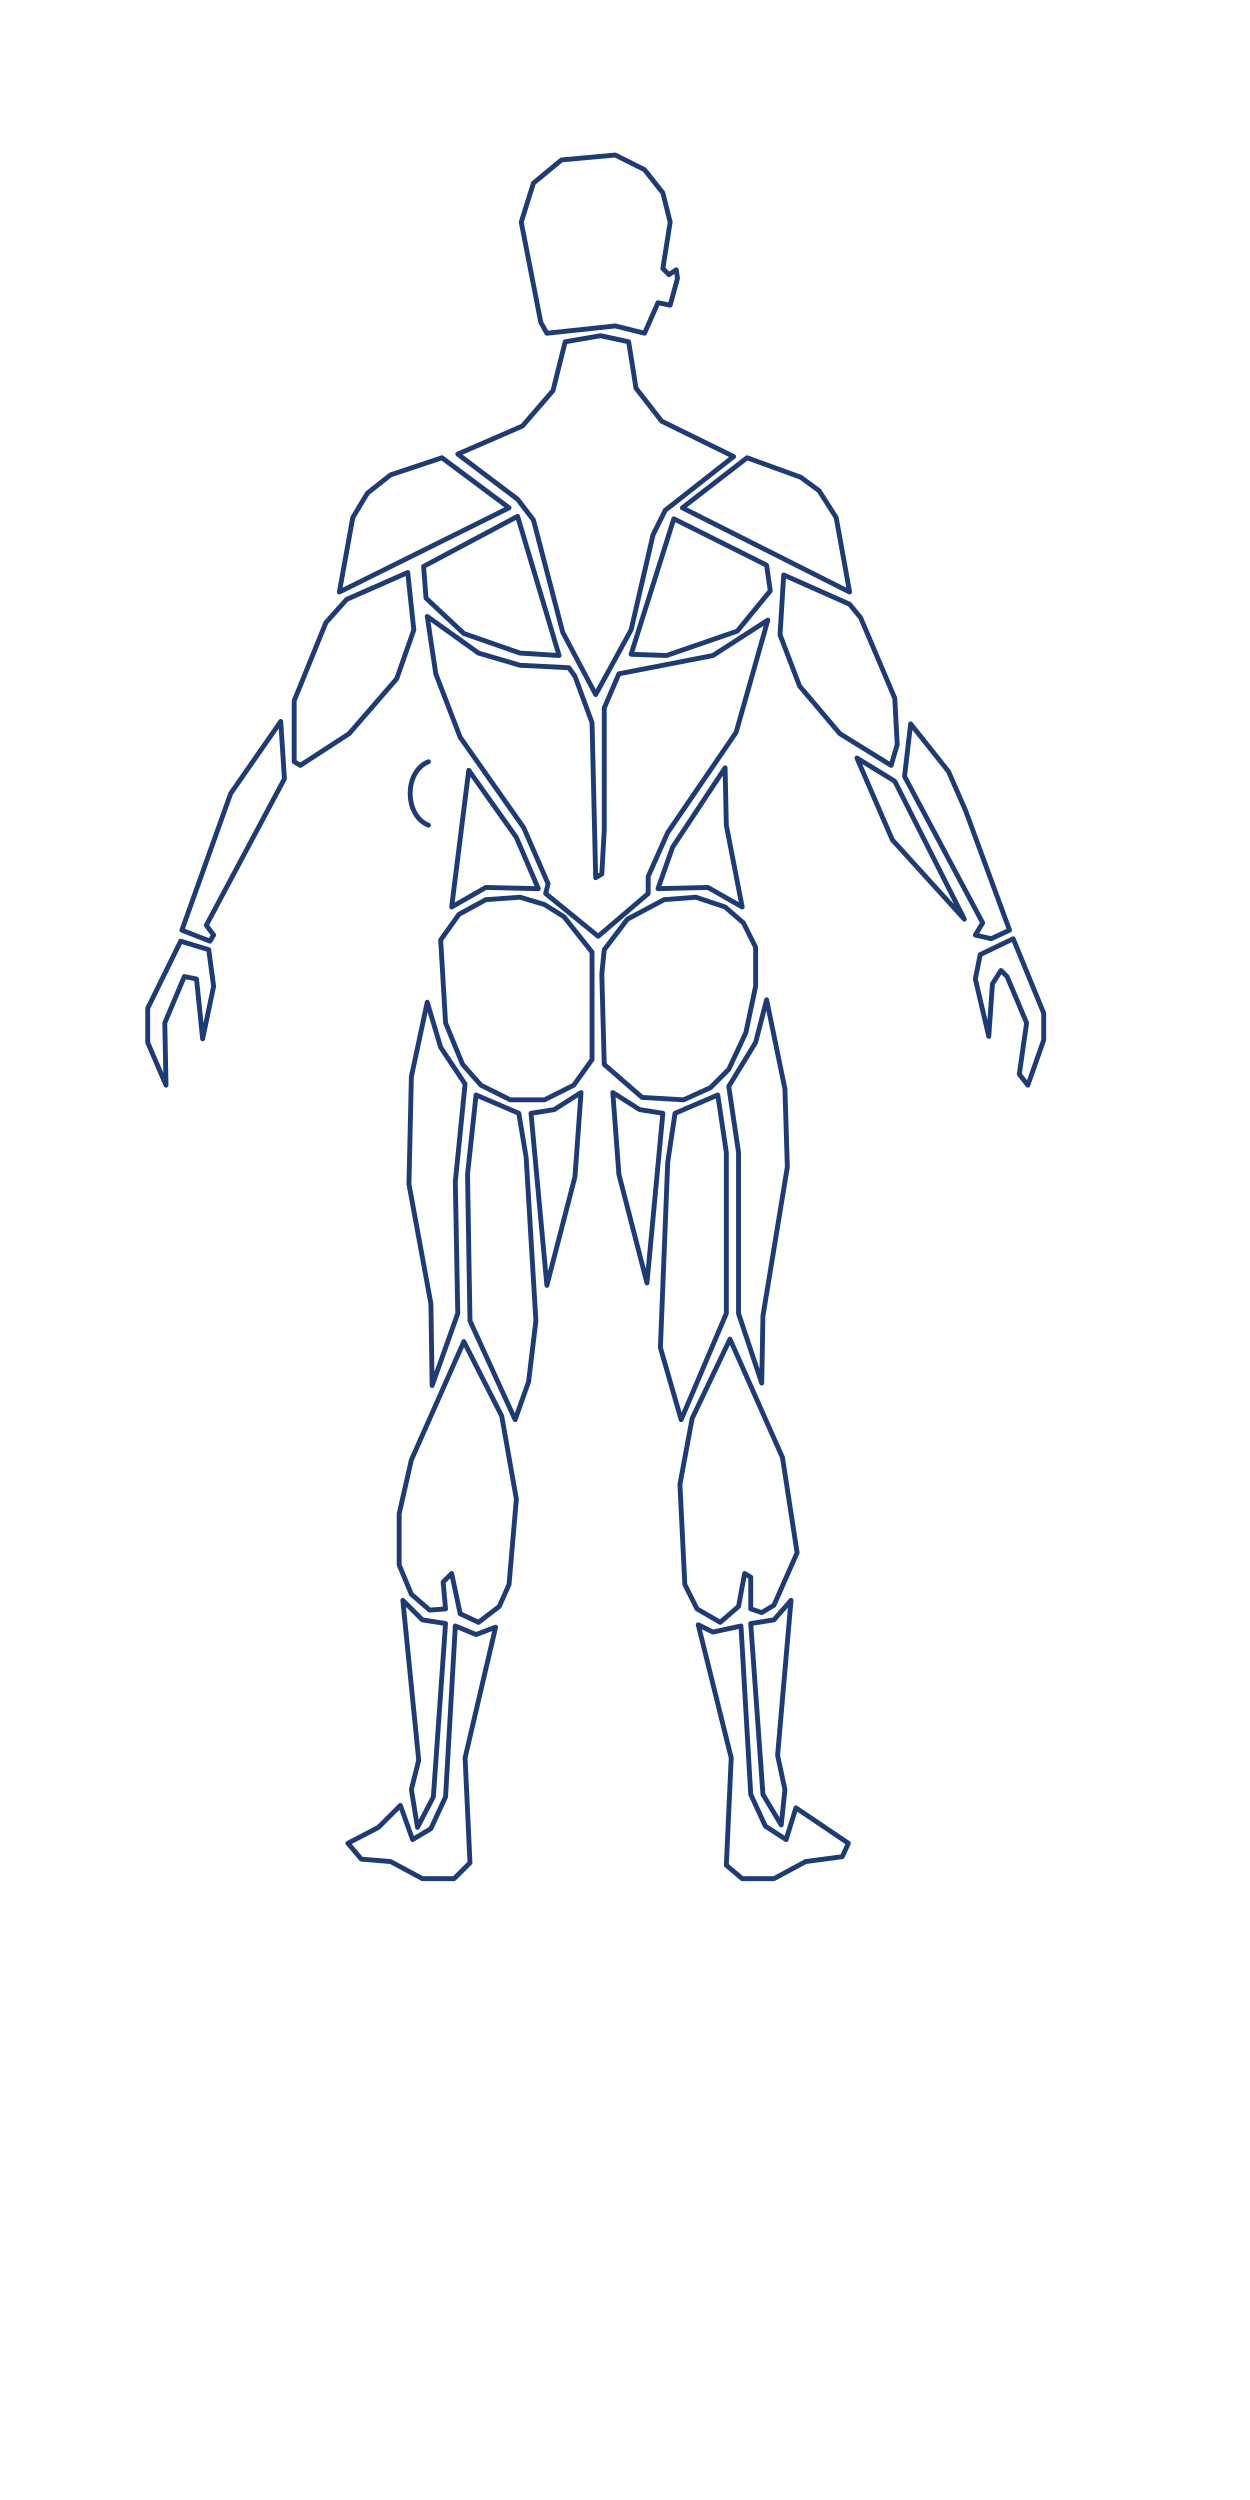
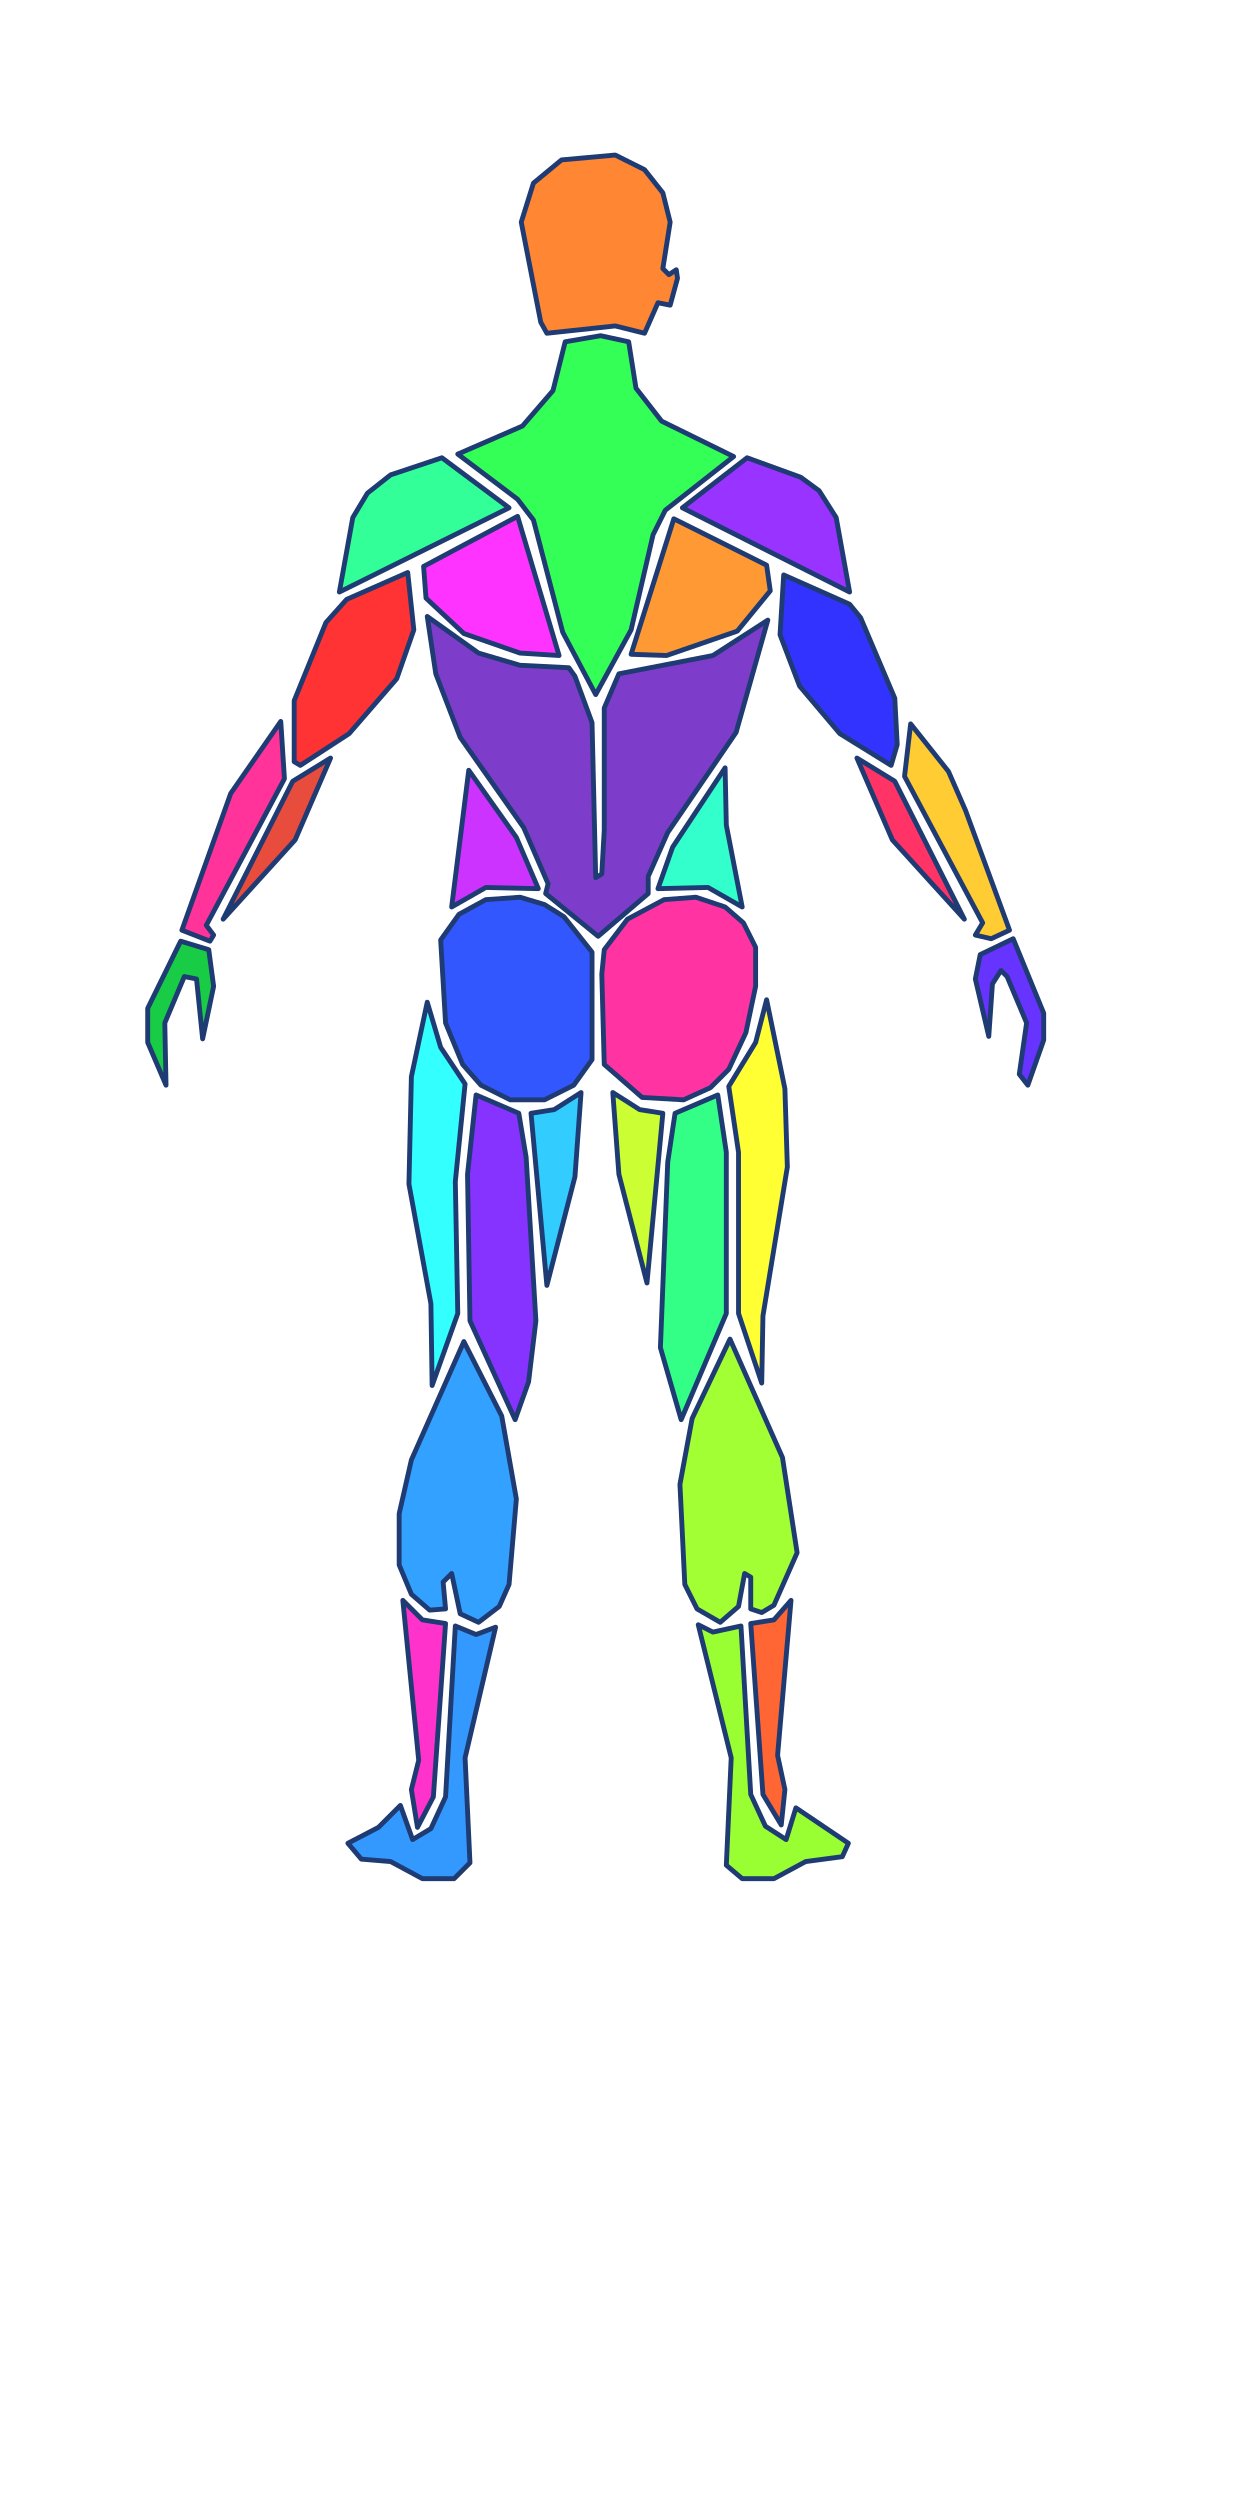
<svg xmlns="http://www.w3.org/2000/svg" width="512" height="1024" viewBox="0 0 512 1024">
  <rect width="100%" height="100%" fill="white" />
-   <g fill="none" stroke="#1f3b73" stroke-width="2" stroke-linejoin="round" stroke-linecap="round">
-     <path id="back_head" d="M 245.00,383.50 L 223.50,366.00 L 224.50,362.00 L 214.50,339.00 L 188.50,302.00 L 178.50,276.00 L 175.00,252.50 L 196.00,267.50 L 213.00,272.50 L 233.00,273.50 L 235.50,277.00 L 242.50,296.00 L 244.00,359.50 L 246.50,358.00 L 247.50,340.00 L 247.50,290.00 L 253.50,276.00 L 292.00,268.50 L 314.50,254.00 L 301.50,300.00 L 273.50,341.00 L 265.50,359.00 L 265.50,366.00 L 245.00,383.50 Z" />
-     <path id="back_left-ear" d="M 175.50,312.00 C 165.50,316.00 165.50,334.00 175.50,338.00" />
-     <path id="back_neck" d="M 244.00,284.50 L 230.50,259.00 L 218.50,213.00 L 212.00,204.50 L 187.50,186.00 L 214.00,174.50 L 226.50,160.00 L 231.50,140.00 L 246.00,137.50 L 257.50,140.00 L 260.50,159.00 L 271.00,172.50 L 300.50,187.00 L 272.50,209.00 L 267.50,219.00 L 258.50,258.00 L 244.00,284.50 Z" />
-     <path id="back_left-shoulder" d="M 223.00,450.50 L 209.00,450.50 L 197.00,444.50 L 189.50,436.00 L 182.50,419.00 L 180.50,385.00 L 188.00,374.50 L 199.00,368.50 L 213.00,367.50 L 223.00,370.50 L 231.00,375.50 L 242.50,390.00 L 242.50,434.00 L 235.00,444.50 L 223.00,450.50 Z" />
-     <path id="back_right-shoulder" d="M 280.00,450.50 L 263.00,449.50 L 247.50,436.00 L 246.50,399.00 L 247.50,389.00 L 257.00,376.50 L 272.00,368.50 L 285.00,367.50 L 297.00,371.50 L 304.50,378.00 L 309.50,388.00 L 309.50,404.00 L 305.50,423.00 L 298.50,438.00 L 291.00,445.50 L 280.00,450.50 Z" />
-     <path id="back_left-trapezius" d="M 295.00,664.50 L 285.50,659.00 L 280.50,649.00 L 278.50,608.00 L 283.50,581.00 L 299.00,548.50 L 320.50,597.00 L 326.50,636.00 L 317.00,657.50 L 312.00,660.50 L 307.50,659.00 L 307.50,646.00 L 305.00,644.50 L 302.50,658.00 L 295.00,664.50 Z" />
-     <path id="back_right-trapezius" d="M 196.00,664.50 L 188.50,661.00 L 185.00,644.50 L 181.50,648.00 L 182.50,659.00 L 176.00,659.50 L 168.50,653.00 L 163.50,641.00 L 163.50,620.00 L 168.50,598.00 L 190.00,549.50 L 205.50,580.00 L 211.50,614.00 L 208.50,649.00 L 204.50,658.00 L 196.00,664.50 Z" />
-     <path id="back_left-triceps" d="M 264.00,136.50 L 252.00,133.50 L 224.00,136.50 L 221.50,132.00 L 213.50,91.00 L 218.50,75.00 L 230.00,65.50 L 252.00,63.50 L 264.00,69.50 L 271.50,79.00 L 274.50,91.00 L 271.50,110.00 L 274.00,112.50 L 277.00,110.50 L 277.50,114.00 L 274.50,125.00 L 269.50,124.00 L 264.00,136.50 Z" />
-     <path id="back_right-triceps" d="M 211.00,581.50 L 192.50,541.00 L 191.50,481.00 L 195.00,448.50 L 212.50,456.00 L 215.50,474.00 L 219.50,541.00 L 216.50,566.00 L 211.00,581.50 Z" />
-     <path id="back_left-forearm" d="M 279.00,581.50 L 270.50,552.00 L 273.50,476.00 L 276.50,456.00 L 294.00,448.50 L 297.50,472.00 L 297.50,538.00 L 279.00,581.50 Z" />
-     <path id="back_right-forearm" d="M 123.00,313.50 L 120.50,312.00 L 120.50,287.00 L 133.50,255.00 L 142.00,245.50 L 167.00,234.50 L 169.50,258.00 L 162.50,278.00 L 143.00,300.50 L 123.00,313.50 Z" />
-     <path id="back_left-hand" d="M 365.00,313.50 L 344.00,300.50 L 327.50,281.00 L 319.50,260.00 L 321.00,235.50 L 348.00,247.50 L 352.50,253.00 L 366.50,286.00 L 367.50,305.00 L 365.00,313.50 Z" />
-     <path id="back_right-hand" d="M 312.00,566.50 L 302.50,538.00 L 302.50,472.00 L 298.50,445.00 L 309.50,427.00 L 314.00,409.50 L 321.50,446.00 L 322.50,478.00 L 312.50,539.00 L 312.00,566.50 Z" />
-     <path id="back_left-latissimus" d="M 177.00,567.50 L 176.50,534.00 L 167.50,485.00 L 168.50,441.00 L 175.00,410.50 L 180.50,429.00 L 190.50,444.00 L 186.50,484.00 L 187.50,538.00 L 177.00,567.50 Z" />
-     <path id="back_right-latissimus" d="M 229.00,268.50 L 213.00,267.50 L 190.00,259.50 L 174.50,245.00 L 173.50,232.00 L 212.00,211.50 L 229.00,268.50 Z" />
-     <path id="back_upper-back" d="M 273.00,268.50 L 258.50,268.00 L 276.00,212.50 L 314.00,231.50 L 315.50,242.00 L 302.00,258.50 L 273.00,268.50 Z" />
-     <path id="back_lower-back" d="M 348.00,242.50 L 279.50,208.00 L 306.00,187.50 L 328.00,195.50 L 335.50,201.00 L 342.50,212.00 L 348.00,242.50 Z" />
-     <path id="back_left-glute" d="M 139.00,242.50 L 144.50,212.00 L 150.50,202.00 L 160.00,194.50 L 181.00,187.50 L 208.50,208.00 L 139.00,242.50 Z" />
-     <path id="back_right-glute" d="M 86.00,385.50 L 74.50,381.00 L 94.50,325.00 L 115.00,295.50 L 116.50,319.00 L 84.50,379.00 L 87.50,383.00 L 86.00,385.50 Z" />
-     <path id="back_left-hamstring" d="M 317.00,769.50 L 304.00,769.50 L 297.50,764.00 L 299.50,720.00 L 286.00,665.50 L 292.00,668.50 L 303.50,666.00 L 307.50,735.00 L 313.50,748.00 L 322.00,753.50 L 326.00,740.50 L 347.50,755.00 L 345.00,760.50 L 330.00,762.50 L 317.00,769.50 Z" />
-     <path id="back_right-hamstring" d="M 186.00,769.50 L 173.00,769.50 L 160.00,762.50 L 148.00,761.50 L 142.50,755.00 L 155.00,748.50 L 164.00,739.50 L 169.00,753.50 L 176.50,749.00 L 182.50,736.00 L 186.50,666.00 L 195.00,669.50 L 203.00,666.50 L 190.50,720.00 L 192.50,763.00 L 186.00,769.50 Z" />
-     <path id="back_left-knee" d="M 406.00,384.50 L 399.50,383.00 L 402.50,378.00 L 370.50,318.00 L 373.00,296.50 L 388.50,316.00 L 395.50,332.00 L 413.50,381.00 L 406.00,384.50 Z" />
-     <path id="back_right-knee" d="M 185.00,371.50 L 192.00,315.50 L 211.50,343.00 L 220.50,364.00 L 199.00,363.50 L 185.00,371.50 Z" />
-     <path id="back_left-calf" d="M 304.00,371.50 L 290.00,363.50 L 269.50,364.00 L 275.50,347.00 L 297.00,314.50 L 297.50,338.00 L 304.00,371.50 Z" />
-     <path id="back_right-calf" d="M 171.00,748.50 L 168.50,733.00 L 171.50,721.00 L 165.00,655.50 L 173.00,663.50 L 182.50,665.00 L 177.50,736.00 L 171.00,748.50 Z" />
-     <path id="back_left-ankle" d="M 265.00,525.50 L 253.50,481.00 L 251.00,447.50 L 262.00,454.50 L 271.50,456.00 L 265.00,525.50 Z" />
-     <path id="back_right-ankle" d="M 224.00,526.50 L 217.50,456.00 L 227.00,454.50 L 238.00,447.50 L 235.50,482.00 L 224.00,526.50 Z" />
-     <path id="back_right-foot" d="M 320.00,747.50 L 312.50,735.00 L 307.50,665.00 L 317.00,663.50 L 324.00,655.50 L 318.50,719.00 L 321.50,733.00 L 320.00,747.50 Z" />
-     <path id="back_right-upper-arm" d="M 421.00,444.50 L 417.50,440.00 L 420.50,419.00 L 412.50,400.00 L 410.00,397.50 L 406.50,403.00 L 405.00,424.50 L 399.50,401.00 L 401.50,391.00 L 415.00,384.50 L 427.50,415.00 L 427.50,426.00 L 421.00,444.50 Z" />
-     <path id="back_left-upper-arm" d="M 68.00,444.50 L 60.50,427.00 L 60.50,413.00 L 74.00,385.50 L 85.50,389.00 L 87.50,404.00 L 83.00,425.50 L 80.50,401.00 L 75.50,400.00 L 67.50,419.00 L 68.00,444.50 Z" />
-     <path id="back_right-scapula" d="M 395.00,376.50 L 365.50,344.00 L 351.00,310.50 L 366.50,320.00 L 395.00,376.50 Z" />
+   <g stroke="#1f3b73" stroke-width="2" stroke-linejoin="round" stroke-linecap="round">
+     <path id="back_left-latissimus" fill="#7d3dcaff" d="M 245.00,383.50 L 223.50,366.00 L 224.50,362.00 L 214.50,339.00 L 188.50,302.00 L 178.50,276.00 L 175.00,252.50 L 196.00,267.50 L 213.00,272.50 L 233.00,273.50 L 235.50,277.00 L 242.50,296.00 L 244.00,359.50 L 246.50,358.00 L 247.50,340.00 L 247.50,290.00 L 253.50,276.00 L 292.00,268.50 L 314.50,254.00 L 301.50,300.00 L 273.50,341.00 L 265.50,359.00 L 265.50,366.00 L 245.00,383.50 Z" />
+     <path id="back_left-triceps" fill="#e74c3cff" d="M 91.40,376.50 L 120.90,344.00 L 135.40,310.50 L 119.90,320.00 L 91.40,376.50 Z" />
+     <path id="back_neck-trapezius" fill="#33ff57ff" d="M 244.00,284.50 L 230.50,259.00 L 218.50,213.00 L 212.00,204.50 L 187.50,186.00 L 214.00,174.50 L 226.50,160.00 L 231.50,140.00 L 246.00,137.50 L 257.50,140.00 L 260.50,159.00 L 271.00,172.50 L 300.50,187.00 L 272.50,209.00 L 267.50,219.00 L 258.50,258.00 L 244.00,284.50 Z" />
+     <path id="back_right-triceps" fill="#3357ffff" d="M 223.00,450.50 L 209.00,450.50 L 197.00,444.50 L 189.50,436.00 L 182.50,419.00 L 180.50,385.00 L 188.00,374.50 L 199.00,368.50 L 213.00,367.50 L 223.00,370.50 L 231.00,375.50 L 242.50,390.00 L 242.50,434.00 L 235.00,444.50 L 223.00,450.50 Z" />
+     <path id="back_left-scapula" fill="#ff33a1ff" d="M 280.00,450.50 L 263.00,449.50 L 247.50,436.00 L 246.50,399.00 L 247.50,389.00 L 257.00,376.50 L 272.00,368.50 L 285.00,367.50 L 297.00,371.50 L 304.50,378.00 L 309.50,388.00 L 309.50,404.00 L 305.50,423.00 L 298.50,438.00 L 291.00,445.50 L 280.00,450.50 Z" />
+     <path id="back_left-trapezius" fill="#a1ff33ff" d="M 295.00,664.50 L 285.50,659.00 L 280.50,649.00 L 278.50,608.00 L 283.50,581.00 L 299.00,548.50 L 320.50,597.00 L 326.50,636.00 L 317.00,657.50 L 312.00,660.50 L 307.50,659.00 L 307.50,646.00 L 305.00,644.50 L 302.50,658.00 L 295.00,664.50 Z" />
+     <path id="back_left-glute" fill="#33a1ffff" d="M 196.00,664.50 L 188.50,661.00 L 185.00,644.50 L 181.50,648.00 L 182.50,659.00 L 176.00,659.50 L 168.50,653.00 L 163.50,641.00 L 163.50,620.00 L 168.50,598.00 L 190.00,549.50 L 205.50,580.00 L 211.50,614.00 L 208.50,649.00 L 204.50,658.00 L 196.00,664.50 Z" />
+     <path id="back_right-scapula" fill="#ff8633ff" d="M 264.00,136.50 L 252.00,133.50 L 224.00,136.50 L 221.50,132.00 L 213.50,91.00 L 218.50,75.00 L 230.00,65.50 L 252.00,63.50 L 264.00,69.50 L 271.50,79.00 L 274.50,91.00 L 271.50,110.00 L 274.00,112.50 L 277.00,110.50 L 277.50,114.00 L 274.50,125.00 L 269.50,124.00 L 264.00,136.50 Z" />
+     <path id="back_right-shoulder" fill="#8633ffff" d="M 211.00,581.50 L 192.50,541.00 L 191.50,481.00 L 195.00,448.50 L 212.50,456.00 L 215.50,474.00 L 219.50,541.00 L 216.50,566.00 L 211.00,581.50 Z" />
+     <path id="back_left-forearm" fill="#33ff86ff" d="M 279.00,581.50 L 270.50,552.00 L 273.50,476.00 L 276.50,456.00 L 294.00,448.50 L 297.50,472.00 L 297.50,538.00 L 279.00,581.50 Z" />
+     <path id="back_right-forearm" fill="#ff3333ff" d="M 123.00,313.50 L 120.50,312.00 L 120.50,287.00 L 133.50,255.00 L 142.00,245.50 L 167.00,234.50 L 169.50,258.00 L 162.50,278.00 L 143.00,300.50 L 123.00,313.50 Z" />
+     <path id="back_right-hand" fill="#3333ffff" d="M 365.00,313.50 L 344.00,300.50 L 327.50,281.00 L 319.50,260.00 L 321.00,235.50 L 348.00,247.50 L 352.50,253.00 L 366.50,286.00 L 367.50,305.00 L 365.00,313.50 Z" />
+     <path id="back_right-forearm-ext" fill="#ffff33ff" d="M 312.00,566.50 L 302.50,538.00 L 302.50,472.00 L 298.50,445.00 L 309.50,427.00 L 314.00,409.50 L 321.50,446.00 L 322.50,478.00 L 312.50,539.00 L 312.00,566.50 Z" />
+     <path id="back_left-oblique" fill="#33ffffff" d="M 177.00,567.50 L 176.50,534.00 L 167.50,485.00 L 168.50,441.00 L 175.00,410.50 L 180.50,429.00 L 190.50,444.00 L 186.50,484.00 L 186.50,484.00 L 187.50,538.00 L 177.00,567.50 Z" />
+     <path id="back_right-latissimus" fill="#ff33ffff" d="M 229.00,268.50 L 213.00,267.50 L 190.00,259.50 L 174.50,245.00 L 173.50,232.00 L 212.00,211.50 L 229.00,268.50 Z" />
+     <path id="back_head" fill="#ff9933ff" d="M 273.00,268.50 L 258.50,268.00 L 276.00,212.50 L 314.00,231.50 L 315.50,242.00 L 302.00,258.50 L 273.00,268.50 Z" />
+     <path id="back_left-hamstring" fill="#9933ffff" d="M 348.00,242.50 L 279.50,208.00 L 306.00,187.50 L 328.00,195.50 L 335.50,201.00 L 342.50,212.00 L 348.00,242.50 Z" />
+     <path id="back_right-hamstring" fill="#33ff99ff" d="M 139.00,242.50 L 144.50,212.00 L 150.50,202.00 L 160.00,194.50 L 181.00,187.50 L 208.50,208.00 L 139.00,242.50 Z" />
+     <path id="back_right-glute" fill="#ff3399ff" d="M 86.00,385.50 L 74.50,381.00 L 94.50,325.00 L 115.00,295.50 L 116.50,319.00 L 84.50,379.00 L 87.50,383.00 L 86.00,385.50 Z" />
+     <path id="back_right-calf" fill="#99ff33ff" d="M 317.00,769.50 L 304.00,769.50 L 297.50,764.00 L 299.50,720.00 L 286.00,665.50 L 292.00,668.50 L 303.50,666.00 L 307.50,735.00 L 313.50,748.00 L 322.00,753.50 L 326.00,740.50 L 347.50,755.00 L 345.00,760.50 L 330.00,762.50 L 317.00,769.50 Z" />
+     <path id="back_left-calf" fill="#3399ffff" d="M 186.00,769.50 L 173.00,769.50 L 160.00,762.50 L 148.00,761.50 L 142.50,755.00 L 155.00,748.50 L 164.00,739.50 L 169.00,753.50 L 176.50,749.00 L 182.50,736.00 L 186.50,666.00 L 195.00,669.50 L 203.00,666.50 L 190.50,720.00 L 192.50,763.00 L 186.00,769.50 Z" />
+     <path id="back_left-knee" fill="#ffcc33ff" d="M 406.00,384.50 L 399.50,383.00 L 402.50,378.00 L 370.50,318.00 L 373.00,296.50 L 388.50,316.00 L 395.50,332.00 L 413.50,381.00 L 406.00,384.50 Z" />
+     <path id="back_right-knee" fill="#cc33ffff" d="M 185.00,371.50 L 192.00,315.50 L 211.50,343.00 L 220.50,364.00 L 199.00,363.50 L 185.00,371.50 Z" />
+     <path id="back_left-shoulder" fill="#33ffccff" d="M 304.00,371.50 L 290.00,363.50 L 269.50,364.00 L 275.50,347.00 L 297.00,314.50 L 297.50,338.00 L 304.00,371.50 Z" />
+     <path id="back_right-calf-ext" fill="#ff33ccff" d="M 171.00,748.50 L 168.50,733.00 L 171.50,721.00 L 165.00,655.50 L 173.00,663.50 L 182.50,665.00 L 177.50,736.00 L 171.00,748.50 Z" />
+     <path id="back_left-ankle" fill="#ccff33ff" d="M 265.00,525.50 L 253.50,481.00 L 251.00,447.50 L 262.00,454.50 L 271.50,456.00 L 265.00,525.50 Z" />
+     <path id="back_right-oblique" fill="#33ccffff" d="M 224.00,526.50 L 217.50,456.00 L 227.00,454.50 L 238.00,447.50 L 235.50,482.00 L 224.00,526.50 Z" />
+     <path id="back_right-heel" fill="#ff6633ff" d="M 320.00,747.50 L 312.50,735.00 L 307.50,665.00 L 317.00,663.50 L 324.00,655.50 L 318.50,719.00 L 321.50,733.00 L 320.00,747.50 Z" />
+     <path id="back_right-latissimus-ext" fill="#6633ffff" d="M 421.00,444.50 L 417.50,440.00 L 420.50,419.00 L 412.50,400.00 L 410.00,397.50 L 406.50,403.00 L 405.00,424.50 L 399.50,401.00 L 401.50,391.00 L 415.00,384.50 L 427.50,415.00 L 427.50,426.00 L 421.00,444.50 Z" />
+     <path id="back_left-upper-arm" fill="#19cc46ff" d="M 68.00,444.50 L 60.50,427.00 L 60.50,413.00 L 74.00,385.50 L 85.50,389.00 L 87.50,404.00 L 83.00,425.50 L 80.50,401.00 L 75.50,400.00 L 67.50,419.00 L 68.00,444.50 Z" />
+     <path id="back_left-forearm-ext" fill="#ff3366ff" d="M 395.00,376.50 L 365.50,344.00 L 351.00,310.50 L 366.50,320.00 L 395.00,376.50 Z" />
  </g>
</svg>
